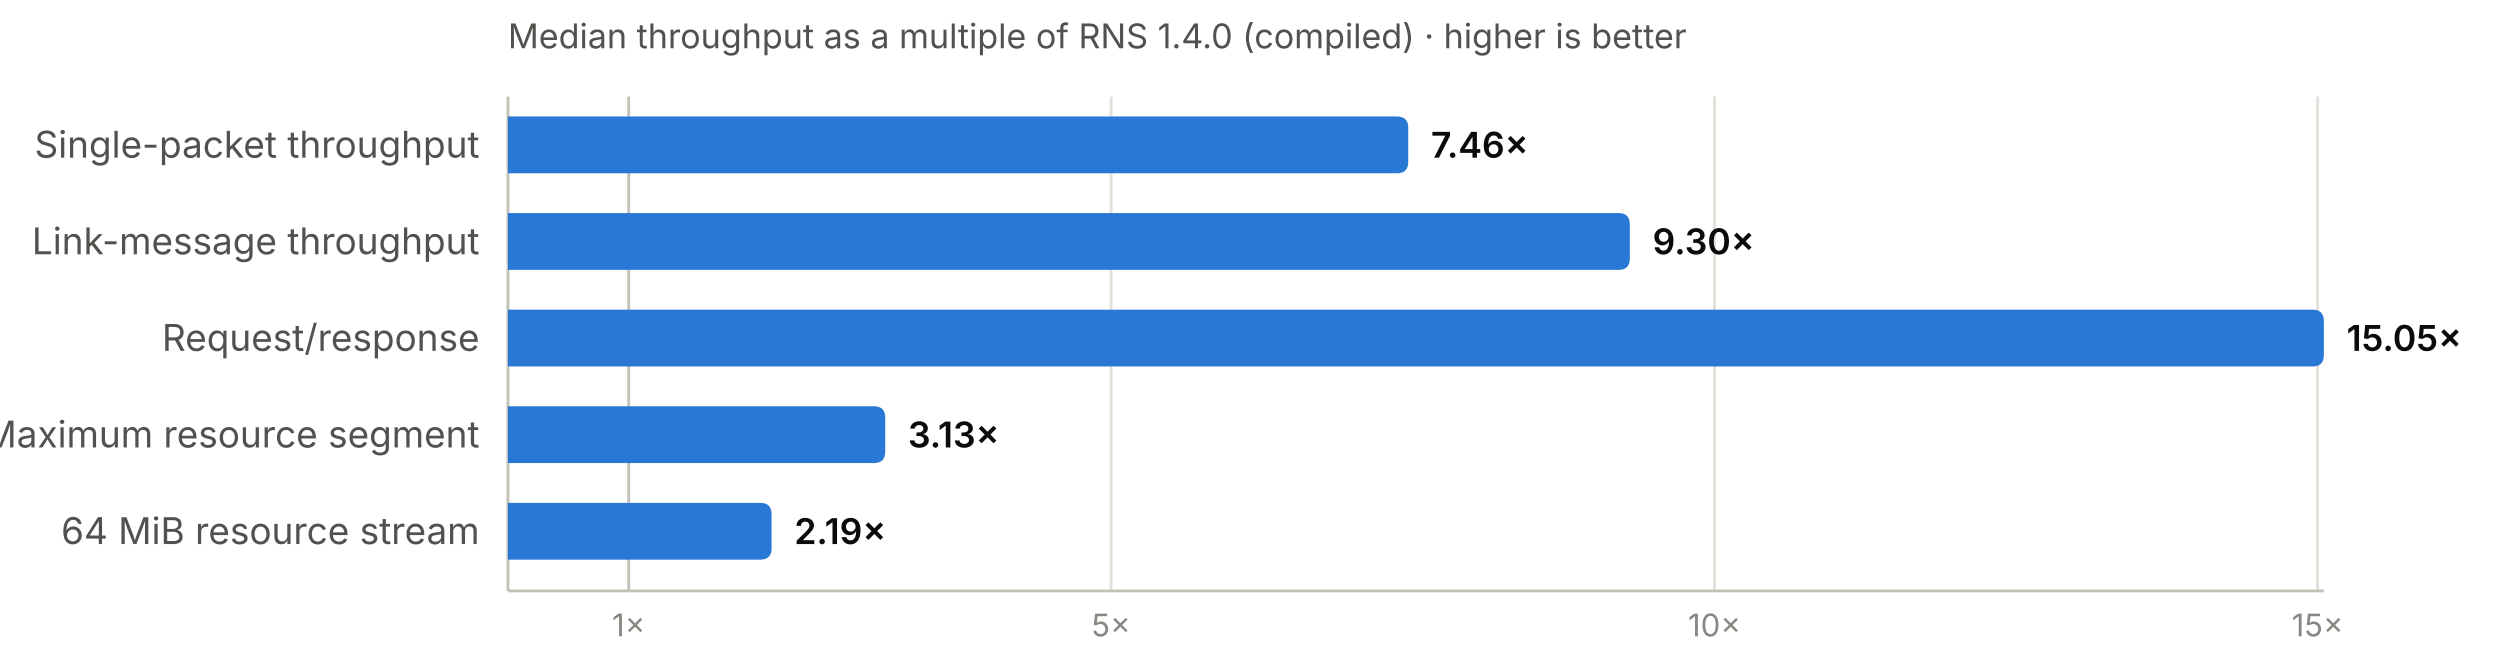
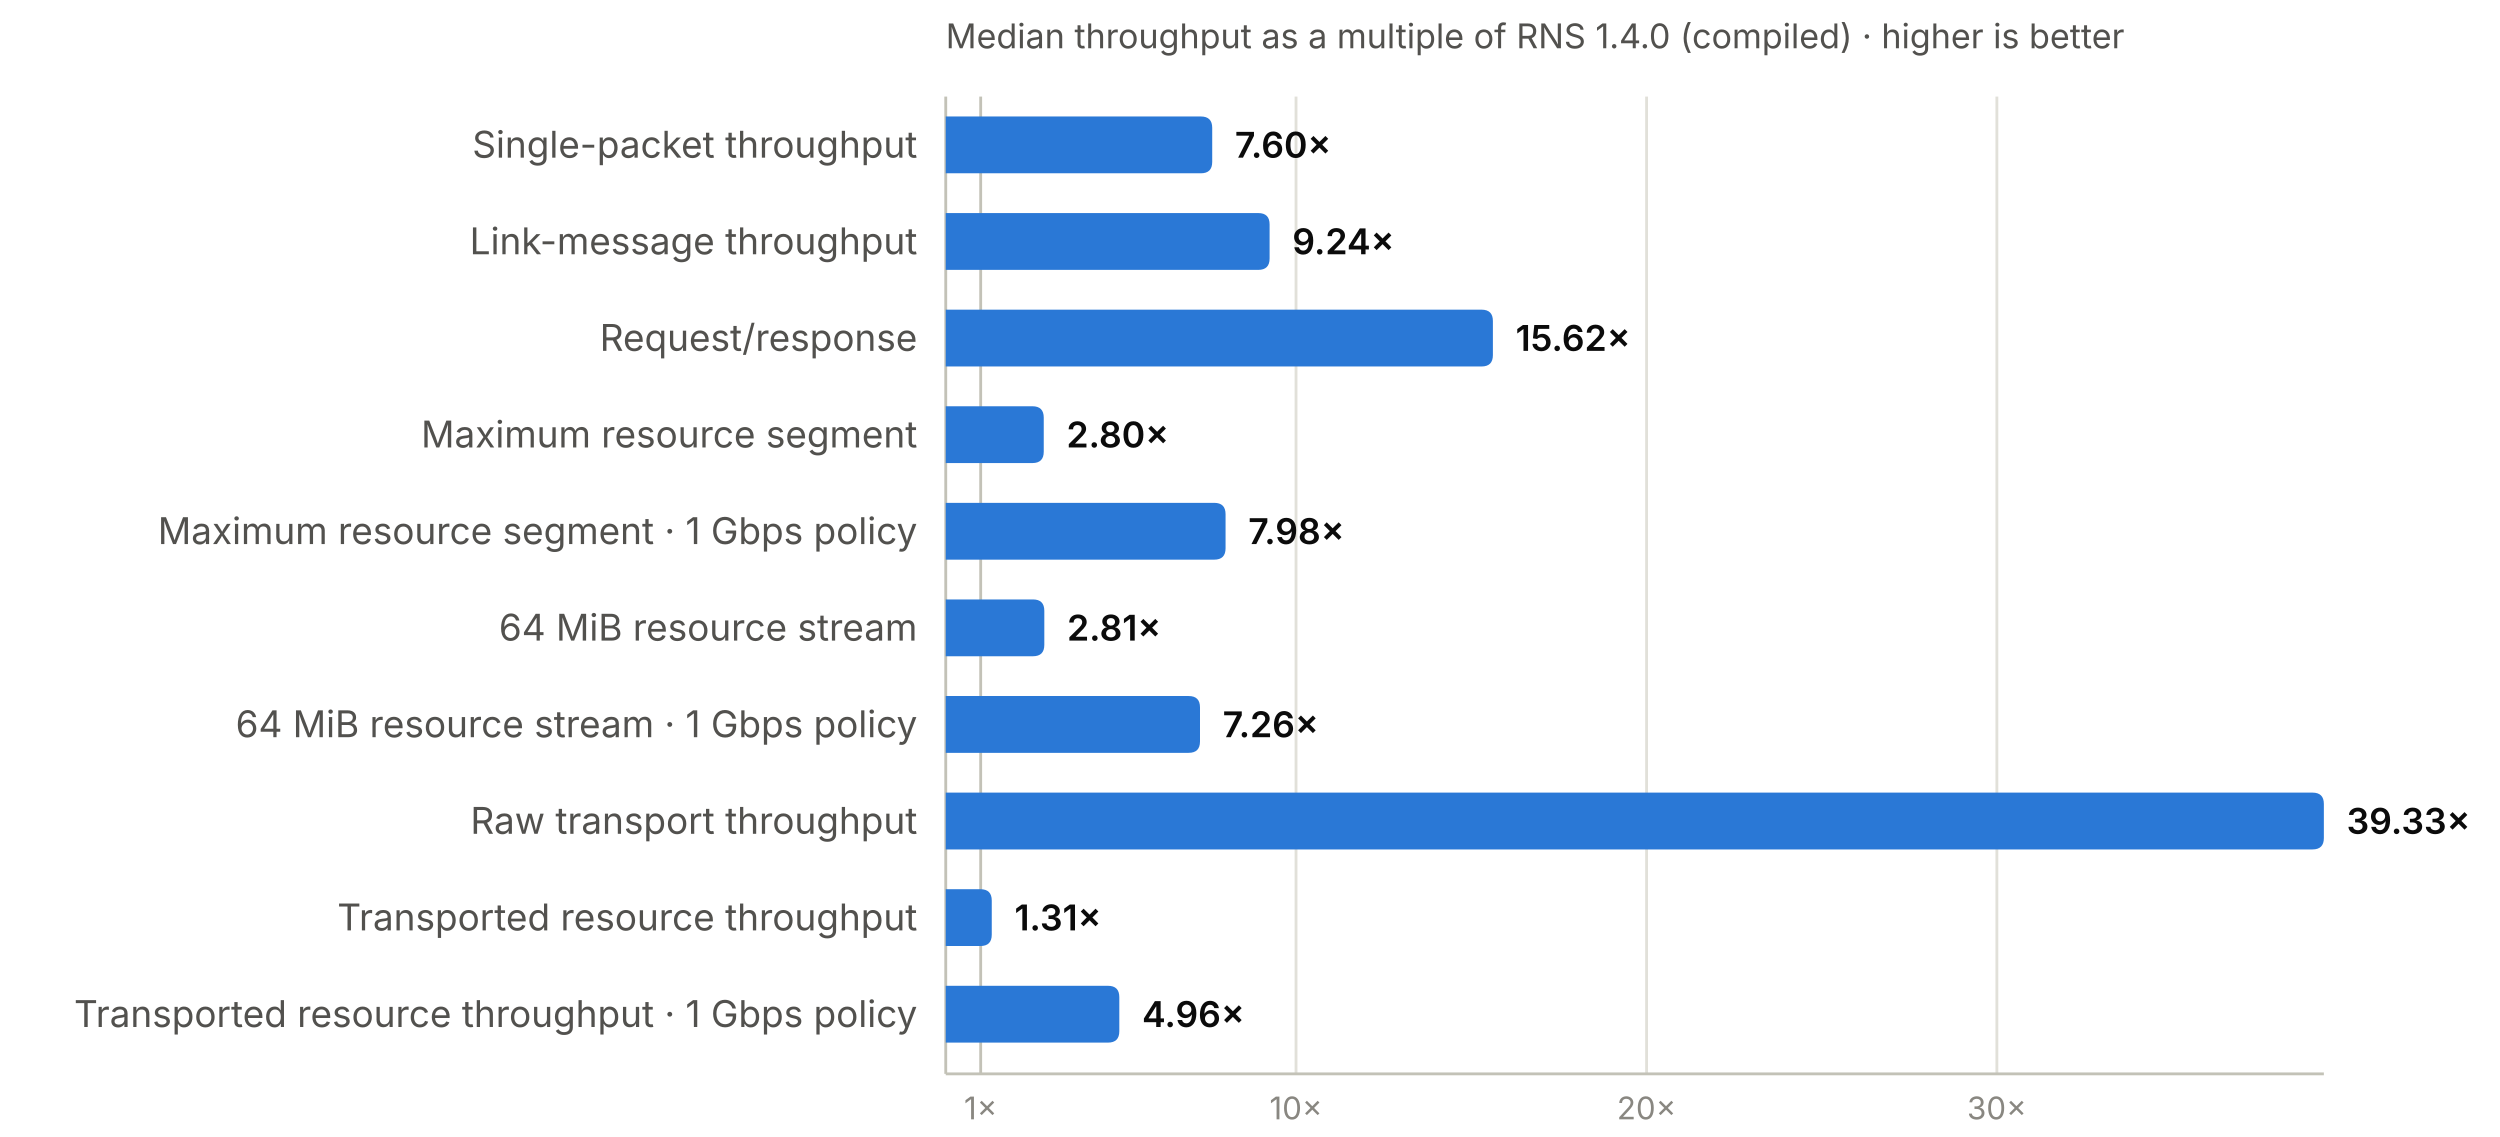
- <svg xmlns="http://www.w3.org/2000/svg" width="880" height="230" viewBox="0 0 880 230" role="img" font-family="system-ui, -apple-system, 'Segoe UI', sans-serif">
-   <text x="178.8" y="17" font-size="12" fill="#52514e">Median throughput as a multiple of RNS 1.4.0 (compiled) · higher is better</text>
-   <line x1="221.3" y1="34.0" x2="221.3" y2="208.0" stroke="#c3c2b7" stroke-width="1" />
-   <text x="221.3" y="224.0" font-size="11" fill="#898781" text-anchor="middle" font-variant-numeric="tabular-nums">1×</text>
-   <line x1="391.1" y1="34.0" x2="391.1" y2="208.0" stroke="#e1e0d9" stroke-width="1" />
-   <text x="391.1" y="224.0" font-size="11" fill="#898781" text-anchor="middle" font-variant-numeric="tabular-nums">5×</text>
-   <line x1="603.5" y1="34.0" x2="603.5" y2="208.0" stroke="#e1e0d9" stroke-width="1" />
-   <text x="603.5" y="224.0" font-size="11" fill="#898781" text-anchor="middle" font-variant-numeric="tabular-nums">10×</text>
-   <line x1="815.8" y1="34.0" x2="815.8" y2="208.0" stroke="#e1e0d9" stroke-width="1" />
-   <text x="815.8" y="224.0" font-size="11" fill="#898781" text-anchor="middle" font-variant-numeric="tabular-nums">15×</text>
-   <line x1="178.8" y1="34.0" x2="178.8" y2="208.0" stroke="#c3c2b7" stroke-width="1" />
-   <text x="168.8" y="55.5" font-size="13" fill="#52514e" text-anchor="end">Single-packet throughput</text>
-   <path d="M178.8,41.0 L491.7,41.0 Q495.7,41.0 495.7,45.0 L495.7,57.0 Q495.7,61.0 491.7,61.0 L178.8,61.0 Z" fill="#2a78d6" />
-   <text x="503.7" y="55.5" font-size="12.5" font-weight="600" fill="#0b0b0b">7.46×</text>
-   <text x="168.8" y="89.5" font-size="13" fill="#52514e" text-anchor="end">Link-message throughput</text>
-   <path d="M178.8,75.0 L569.7,75.0 Q573.7,75.0 573.7,79.0 L573.7,91.0 Q573.7,95.0 569.7,95.0 L178.8,95.0 Z" fill="#2a78d6" />
-   <text x="581.7" y="89.5" font-size="12.5" font-weight="600" fill="#0b0b0b">9.30×</text>
-   <text x="168.8" y="123.5" font-size="13" fill="#52514e" text-anchor="end">Request/response</text>
-   <path d="M178.8,109.0 L814.0,109.0 Q818.0,109.0 818.0,113.0 L818.0,125.0 Q818.0,129.0 814.0,129.0 L178.8,129.0 Z" fill="#2a78d6" />
-   <text x="826.0" y="123.5" font-size="12.5" font-weight="600" fill="#0b0b0b">15.05×</text>
-   <text x="168.8" y="157.5" font-size="13" fill="#52514e" text-anchor="end">Maximum resource segment</text>
-   <path d="M178.8,143.0 L307.6,143.0 Q311.6,143.0 311.6,147.0 L311.6,159.0 Q311.6,163.0 307.6,163.0 L178.8,163.0 Z" fill="#2a78d6" />
-   <text x="319.6" y="157.5" font-size="12.5" font-weight="600" fill="#0b0b0b">3.13×</text>
-   <text x="168.8" y="191.5" font-size="13" fill="#52514e" text-anchor="end">64 MiB resource stream</text>
-   <path d="M178.8,177.0 L267.6,177.0 Q271.6,177.0 271.6,181.0 L271.6,193.0 Q271.6,197.0 267.6,197.0 L178.8,197.0 Z" fill="#2a78d6" />
-   <text x="279.6" y="191.5" font-size="12.5" font-weight="600" fill="#0b0b0b">2.19×</text>
-   <line x1="178.8" y1="208.0" x2="818.0" y2="208.0" stroke="#c3c2b7" stroke-width="1" />
+ <svg xmlns="http://www.w3.org/2000/svg" width="880" height="400" viewBox="0 0 880 400" role="img" font-family="system-ui, -apple-system, 'Segoe UI', sans-serif">
+   <text x="332.9" y="17" font-size="12" fill="#52514e">Median throughput as a multiple of RNS 1.4.0 (compiled) · higher is better</text>
+   <line x1="345.2" y1="34.0" x2="345.2" y2="378.0" stroke="#c3c2b7" stroke-width="1" />
+   <text x="345.2" y="394.0" font-size="11" fill="#898781" text-anchor="middle" font-variant-numeric="tabular-nums">1×</text>
+   <line x1="456.2" y1="34.0" x2="456.2" y2="378.0" stroke="#e1e0d9" stroke-width="1" />
+   <text x="456.2" y="394.0" font-size="11" fill="#898781" text-anchor="middle" font-variant-numeric="tabular-nums">10×</text>
+   <line x1="579.6" y1="34.0" x2="579.6" y2="378.0" stroke="#e1e0d9" stroke-width="1" />
+   <text x="579.6" y="394.0" font-size="11" fill="#898781" text-anchor="middle" font-variant-numeric="tabular-nums">20×</text>
+   <line x1="702.9" y1="34.0" x2="702.9" y2="378.0" stroke="#e1e0d9" stroke-width="1" />
+   <text x="702.9" y="394.0" font-size="11" fill="#898781" text-anchor="middle" font-variant-numeric="tabular-nums">30×</text>
+   <line x1="332.9" y1="34.0" x2="332.9" y2="378.0" stroke="#c3c2b7" stroke-width="1" />
+   <text x="322.9" y="55.5" font-size="13" fill="#52514e" text-anchor="end">Single-packet throughput</text>
+   <path d="M332.9,41.0 L422.7,41.0 Q426.7,41.0 426.7,45.0 L426.7,57.0 Q426.7,61.0 422.7,61.0 L332.9,61.0 Z" fill="#2a78d6" />
+   <text x="434.7" y="55.5" font-size="12.5" font-weight="600" fill="#0b0b0b">7.60×</text>
+   <text x="322.9" y="89.5" font-size="13" fill="#52514e" text-anchor="end">Link-message throughput</text>
+   <path d="M332.9,75.0 L442.9,75.0 Q446.9,75.0 446.9,79.0 L446.9,91.0 Q446.9,95.0 442.9,95.0 L332.9,95.0 Z" fill="#2a78d6" />
+   <text x="454.9" y="89.5" font-size="12.5" font-weight="600" fill="#0b0b0b">9.24×</text>
+   <text x="322.9" y="123.5" font-size="13" fill="#52514e" text-anchor="end">Request/response</text>
+   <path d="M332.9,109.0 L521.5,109.0 Q525.5,109.0 525.5,113.0 L525.5,125.0 Q525.5,129.0 521.5,129.0 L332.9,129.0 Z" fill="#2a78d6" />
+   <text x="533.5" y="123.5" font-size="12.5" font-weight="600" fill="#0b0b0b">15.62×</text>
+   <text x="322.9" y="157.5" font-size="13" fill="#52514e" text-anchor="end">Maximum resource segment</text>
+   <path d="M332.9,143.0 L363.4,143.0 Q367.4,143.0 367.4,147.0 L367.4,159.0 Q367.4,163.0 363.4,163.0 L332.9,163.0 Z" fill="#2a78d6" />
+   <text x="375.4" y="157.5" font-size="12.5" font-weight="600" fill="#0b0b0b">2.80×</text>
+   <text x="322.9" y="191.5" font-size="13" fill="#52514e" text-anchor="end">Maximum resource segment · 1 Gbps policy</text>
+   <path d="M332.9,177.0 L427.4,177.0 Q431.4,177.0 431.4,181.0 L431.4,193.0 Q431.4,197.0 427.4,197.0 L332.9,197.0 Z" fill="#2a78d6" />
+   <text x="439.4" y="191.5" font-size="12.5" font-weight="600" fill="#0b0b0b">7.98×</text>
+   <text x="322.9" y="225.5" font-size="13" fill="#52514e" text-anchor="end">64 MiB resource stream</text>
+   <path d="M332.9,211.0 L363.6,211.0 Q367.6,211.0 367.6,215.0 L367.6,227.0 Q367.6,231.0 363.6,231.0 L332.9,231.0 Z" fill="#2a78d6" />
+   <text x="375.6" y="225.5" font-size="12.5" font-weight="600" fill="#0b0b0b">2.81×</text>
+   <text x="322.9" y="259.5" font-size="13" fill="#52514e" text-anchor="end">64 MiB resource stream · 1 Gbps policy</text>
+   <path d="M332.9,245.0 L418.4,245.0 Q422.4,245.0 422.4,249.0 L422.4,261.0 Q422.4,265.0 418.4,265.0 L332.9,265.0 Z" fill="#2a78d6" />
+   <text x="430.4" y="259.5" font-size="12.5" font-weight="600" fill="#0b0b0b">7.26×</text>
+   <text x="322.9" y="293.5" font-size="13" fill="#52514e" text-anchor="end">Raw transport throughput</text>
+   <path d="M332.9,279.0 L814.0,279.0 Q818.0,279.0 818.0,283.0 L818.0,295.0 Q818.0,299.0 814.0,299.0 L332.9,299.0 Z" fill="#2a78d6" />
+   <text x="826.0" y="293.5" font-size="12.5" font-weight="600" fill="#0b0b0b">39.33×</text>
+   <text x="322.9" y="327.5" font-size="13" fill="#52514e" text-anchor="end">Transported resource throughput</text>
+   <path d="M332.9,313.0 L345.1,313.0 Q349.1,313.0 349.1,317.0 L349.1,329.0 Q349.1,333.0 345.1,333.0 L332.9,333.0 Z" fill="#2a78d6" />
+   <text x="357.1" y="327.5" font-size="12.5" font-weight="600" fill="#0b0b0b">1.31×</text>
+   <text x="322.9" y="361.5" font-size="13" fill="#52514e" text-anchor="end">Transported resource throughput · 1 Gbps policy</text>
+   <path d="M332.9,347.0 L390.0,347.0 Q394.0,347.0 394.0,351.0 L394.0,363.0 Q394.0,367.0 390.0,367.0 L332.9,367.0 Z" fill="#2a78d6" />
+   <text x="402.0" y="361.5" font-size="12.5" font-weight="600" fill="#0b0b0b">4.96×</text>
+   <line x1="332.9" y1="378.0" x2="818.0" y2="378.0" stroke="#c3c2b7" stroke-width="1" />
</svg>
